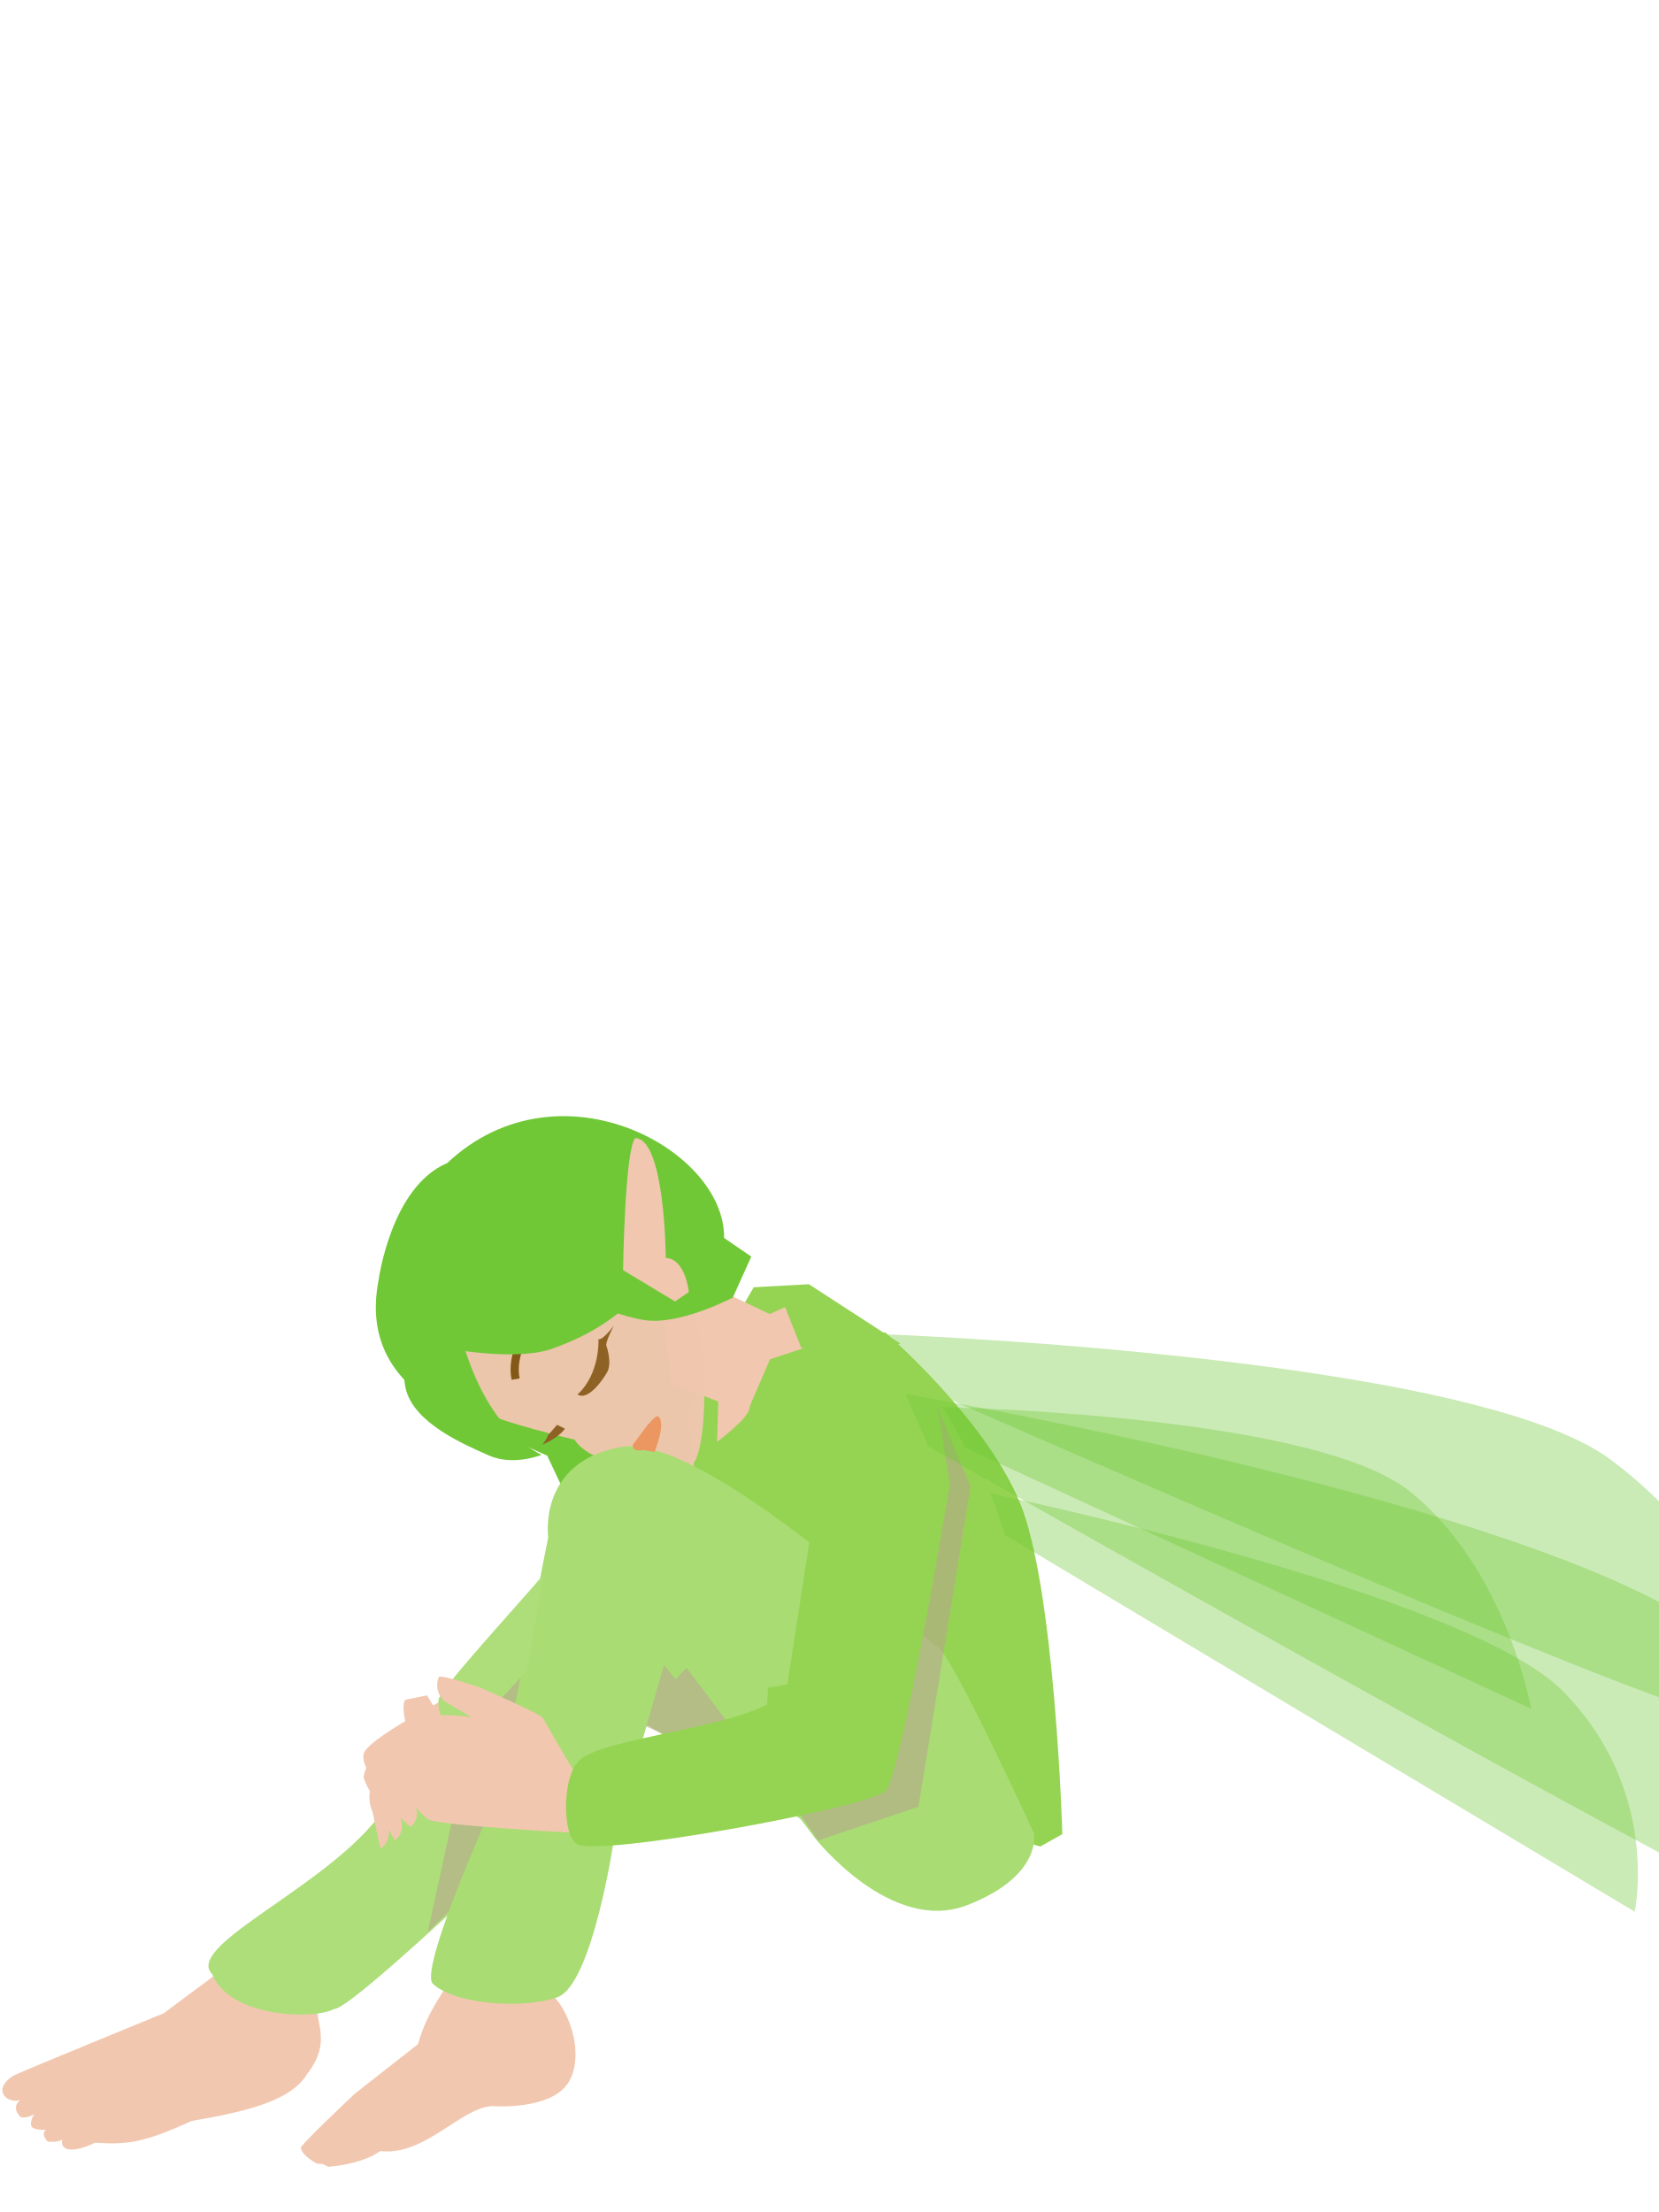
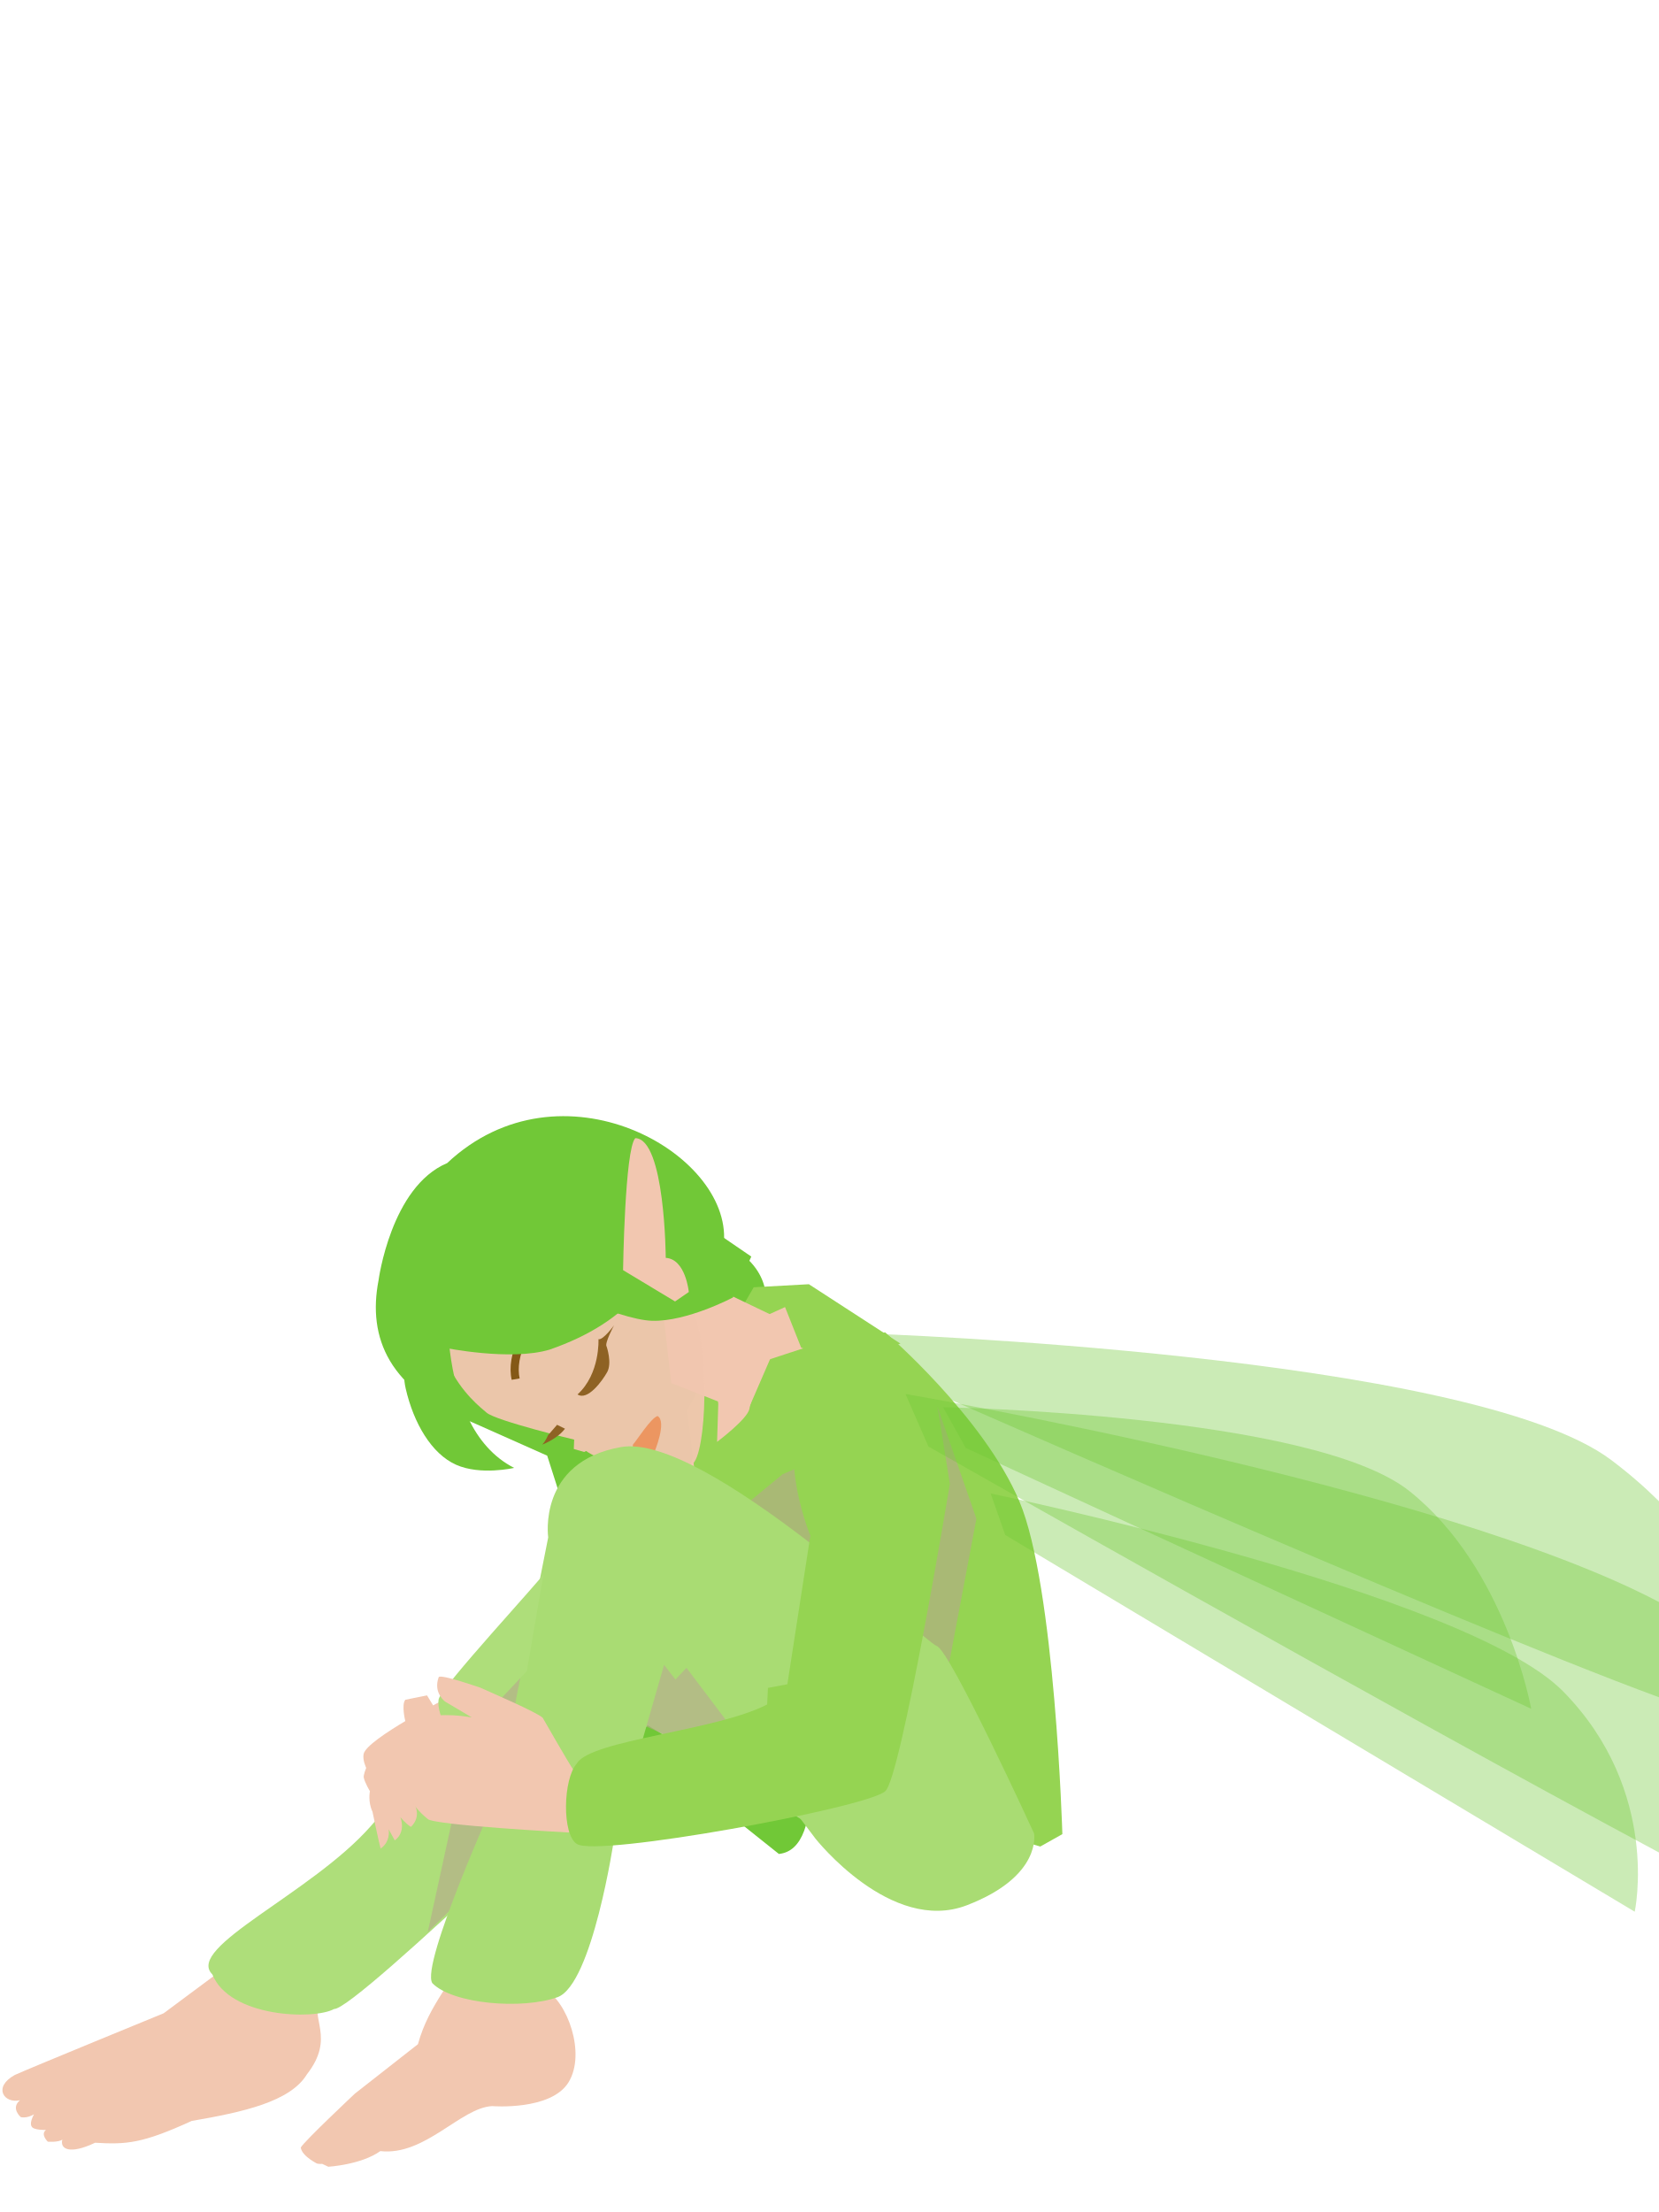
<svg xmlns="http://www.w3.org/2000/svg" width="600" height="800" version="1.1" viewBox="0 0 158.8 211.7" id="svg1123">
  <defs id="defs1127" />
  <path id="path58699" style="fill:#6fc835;fill-opacity:0.361;stroke:none;stroke-width:0.741px;stroke-linecap:butt;stroke-linejoin:miter;stroke-opacity:1" d="M 314.625 482.33 L 321.299 496.326 C 321.299 496.326 520.814 584.671 600 613.844 L 600 542.953 C 594.862 537.856 589.119 532.846 582.73 528.039 C 531.811 489.725 314.625 482.33 314.625 482.33 z " transform="matrix(0.2646667,0,0,0.2646667,0,-0.01666667)" />
-   <path style="fill:#71c837;fill-opacity:1;stroke:none;stroke-width:0.196px;stroke-linecap:butt;stroke-linejoin:miter;stroke-opacity:1" d="m 42.797,111.319 c -5.386,2.265 -6.564,11.227 -6.564,11.227 -1.061,5.491 0.992,10.507 8.963,13.578 l 7.182,3.196 9.171,19.477 7.211,3.549 0.531,-30.164 v -13.265 c 0.695,-8.615 -15.638,-17.807 -26.495,-7.598 z" id="path17431" />
+   <path style="fill:#71c837;fill-opacity:1;stroke:none;stroke-width:0.196px;stroke-linecap:butt;stroke-linejoin:miter;stroke-opacity:1" d="m 42.797,111.319 c -5.386,2.265 -6.564,11.227 -6.564,11.227 -1.061,5.491 0.992,10.507 8.963,13.578 l 7.182,3.196 8.755,27.418 13.422,10.706 c 9.209,-0.937 -5.263,-45.261 -5.263,-45.261 0,0 9.099,-8.522 0,-13.265 0.695,-8.615 -15.638,-17.807 -26.495,-7.598 z" id="path17431" />
  <path style="fill:#f2c7b0;fill-opacity:1;stroke:none;stroke-width:0.196px;stroke-linecap:butt;stroke-linejoin:miter;stroke-opacity:1" d="m 71.267,125.448 c 2.471,-4.16 10.794,0.253 12.96,3.21 -4.517,12.849 -11.372,10.578 -18.311,12.037 z" id="path3135" />
  <path style="fill:#95d452;fill-opacity:1;stroke:none;stroke-width:0.196px;stroke-linecap:butt;stroke-linejoin:miter;stroke-opacity:1" d="m 68.754,134.378 -0.115,3.62 c 0,0 2.958,-2.212 3.095,-3.178 0.137,-0.966 1.681,-4.638 1.681,-4.638 l 4.183,-1.37 7.129,-1.294 c 0,0 9.423,8.069 12.847,16.171 3.425,8.102 4.116,31.858 4.116,31.858 l -2.113,1.186 -2.341,-0.679 -7.887,-17.16 -14.215,-8.04 -8.433,-8.249 -0.916,-7.597 2.519,-4.814 z" id="path34985" />
  <path style="fill:#f2c7b0;fill-opacity:1;stroke:none;stroke-width:0.196px;stroke-linecap:butt;stroke-linejoin:miter;stroke-opacity:1" d="m 22.258,187.793 c 6.558,-1.37 10.33,-4.373 12.333,0.238 -0.744,2.718 -3.928,3.217 -3.928,3.217 -1.088,1.892 1.492,3.732 -1.287,7.294 -1.592,2.623 -6.128,3.616 -11.028,4.459 -4.721,2.16 -6.247,2.267 -9.246,2.086 -2.407,1.147 -3.379,0.624 -3.137,-0.302 -0.37,0.28 -1.388,0.202 -1.388,0.202 0,0 -0.73,-0.692 -0.18,-1.122 0,0 -1.243,0.031 -1.377,-0.351 0,0 -0.235,-0.294 0.233,-1.151 -0.708,0.431 -1.264,0.271 -1.264,0.271 0,0 -0.999,-0.846 -0.078,-1.616 -1.52,0.349 -2.625,-1.241 -0.494,-2.419 1.55,-0.703 14.249,-5.905 14.249,-5.905 z" id="path4177" />
  <path style="fill:#f2c7b0;fill-opacity:1;stroke:none;stroke-width:0.196px;stroke-linecap:butt;stroke-linejoin:miter;stroke-opacity:1" d="m 52.096,190.36 c 2.231,1.208 4.005,6.176 2.333,8.927 -1.672,2.752 -7.32,2.294 -7.32,2.294 -2.997,0.14 -6.439,4.797 -10.707,4.306 -1.824,1.31 -4.976,1.498 -4.976,1.498 l -0.582,-0.274 c 0,0 -0.398,0.027 -0.553,-0.057 -0.155,-0.084 -0.363,-0.205 -0.575,-0.354 -0.212,-0.149 -0.428,-0.326 -0.599,-0.521 -0.171,-0.195 -0.297,-0.409 -0.329,-0.631 0.315,-0.59 5.183,-5.163 5.183,-5.163 l 6.034,-4.731 c 1.122,-4.021 3.317,-5.707 5.611,-10.68 5.182,-0.427 8.401,-10.423 6.481,5.386 z" id="path6261" />
  <path style="fill:#aede7a;fill-opacity:1;stroke:none;stroke-width:0.196px;stroke-linecap:butt;stroke-linejoin:miter;stroke-opacity:1" d="m 20.325,188.969 c 1.635,4.124 9.731,4.382 11.653,3.317 2.1,0.123 30.021,-27.152 30.021,-27.152 l 19.362,11.848 -12.522,-26.468 -13.923,2.082 -19.42,22.179 c -5.672,6.453 -17.822,11.619 -15.17,14.194 z" id="path37160" />
  <path style="fill:#f2c7b0;fill-opacity:1;stroke:none;stroke-width:0.196px;stroke-linecap:butt;stroke-linejoin:miter;stroke-opacity:1" d="m 52.855,150.116 -9.888,12.309 c 0,0 -7.869,4.003 -8.162,5.455 -0.119,0.574 0.246,1.328 0.246,1.328 0,0 -0.285,0.688 -0.232,0.923 0.107,0.511 0.589,1.306 0.589,1.306 0,0 -0.212,1.001 0.246,1.961 0,0 0.588,2.848 0.777,3.526 0,0 0.928,-0.512 0.775,-1.839 l 0.577,1.056 c 0,0 1.088,-0.645 0.541,-2.225 0,0 0.504,0.631 1.007,0.937 0,0 1.205,-0.991 0.143,-2.497 l 0.586,-2.709 -1,-1.361 4.109,-1.019 7.757,-8.385 z" id="path17429" />
  <path style="fill:#95d452;fill-opacity:1;stroke:none;stroke-width:0.196px;stroke-linecap:butt;stroke-linejoin:miter;stroke-opacity:1" d="m 76.685,128.978 -1.54,-3.881 -5.558,2.527 2.557,-4.423 5.281,-0.292 8.767,5.685 -6.011,1.662 z" id="path37864" />
  <path style="fill:#f2c7b0;fill-opacity:1;stroke:none;stroke-width:0.196px;stroke-linecap:butt;stroke-linejoin:miter;stroke-opacity:1" d="m 62.912,120.614 12.34,5.913 -3.768,8.692 -7.231,-2.854 z" id="path6207" />
  <path style="fill:#f2c7b0;fill-opacity:0.95;stroke:none;stroke-width:0.196px;stroke-linecap:butt;stroke-linejoin:miter;stroke-opacity:1" d="m 44.217,118.769 c -5.787,10.324 1.48,15.66 2.362,16.435 0.882,0.775 8.423,2.59 8.423,2.59 1.927,2.998 9.831,3.242 11.24,2.355 1.409,-0.886 1.767,-11.414 -0.061,-15.174 -1.828,-3.76 -2.848,-7.825 -4.471,-9.162 -1.623,-1.337 -11.707,-7.368 -17.494,2.955 z" id="path880" />
  <path style="fill:#b7a68d;fill-opacity:0.596;stroke:none;stroke-width:0.196px;stroke-linecap:butt;stroke-linejoin:miter;stroke-opacity:1" d="m 52.166,157.589 19.73,0.166 0.072,12.009 -10.564,-4.726 -20.457,19.871 4.403,-20.207 z" id="path50309-5" />
-   <path style="fill:#a9dc73;fill-opacity:1;stroke:none;stroke-width:0.196px;stroke-linecap:butt;stroke-linejoin:miter;stroke-opacity:1" d="m 41.384,189.815 c 1.985,2.012 8.623,2.538 11.976,1.342 3.353,-1.196 5.425,-15.189 5.425,-15.189 l 4.78,-16.623 1.088,1.397 1.057,-1.115 12.349,16.353 c 0,0 7.223,9.161 14.477,6.38 7.254,-2.781 6.443,-6.884 6.443,-6.884 0,0 -8.018,-17.484 -9.301,-17.93 -1.283,-0.446 -22.225,-20.466 -30.24,-19.048 -8.016,1.418 -6.964,8.645 -6.964,8.645 l -4.874,24.555 c 0,0 -7.4,16.367 -6.214,18.115 z" id="path12682" />
-   <path style="fill:#71c837;fill-opacity:1;stroke:none;stroke-width:0.253px;stroke-linecap:butt;stroke-linejoin:miter;stroke-opacity:1" d="m 42.994,121.384 c -3.249,1.269 -4.922,8.188 -4.161,11.508 0.761,3.32 5.603,5.358 7.953,6.406 2.349,1.048 5.055,-0.055 5.055,-0.055 -8.079,-4.122 -8.847,-17.859 -8.847,-17.859 z" id="path8301-3" />
+   <path style="fill:#71c837;fill-opacity:1;stroke:none;stroke-width:0.253px;stroke-linecap:butt;stroke-linejoin:miter;stroke-opacity:1" d="m 42.994,121.384 c -3.249,1.269 -4.922,8.188 -4.161,11.508 0.761,3.32 2.473,6.25 4.823,7.298 2.349,1.048 5.557,0.3 5.557,0.3 -8.079,-4.122 -6.219,-19.106 -6.219,-19.106 z" id="path8301-3" />
  <path style="fill:#8e6224;fill-opacity:1;stroke:none;stroke-width:0.253px;stroke-linecap:butt;stroke-linejoin:miter;stroke-opacity:1" d="m 55.282,133.458 c 2.181,-1.988 2.003,-5.286 2.003,-5.286 0.444,0.112 1.49,-1.326 1.49,-1.326 0,0 -0.947,1.749 -0.705,2.035 0,0 0.538,1.566 0.048,2.444 -0.489,0.878 -1.883,2.764 -2.836,2.134 z" id="path24564-6" />
  <path style="font-variation-settings:normal;vector-effect:none;fill:#8e6224;fill-opacity:1;stroke:none;stroke-width:0.253px;stroke-linecap:butt;stroke-linejoin:miter;stroke-miterlimit:4;stroke-dasharray:none;stroke-dashoffset:0;stroke-opacity:1;-inkscape-stroke:none;stop-color:#000000" d="m 53.323,136.366 -0.877,1.013 c 0,0 -0.15,0.452 -0.542,0.885 0.794,-0.318 1.694,-0.872 2.176,-1.524 z" id="path13637-7" />
  <path d="m 49.658,128.066 c 0.725,-1.33 1.973,-2.501 3.761,-2.903 l 0.2,0.696 c -1.529,0.341 -2.604,1.344 -3.254,2.535 -0.649,1.191 -0.845,2.572 -0.624,3.534 l -0.763,0.132 c -0.265,-1.171 -0.032,-2.668 0.69,-3.999 z" color="#000000" fill="#845816" style="stroke-width:0.629;-inkscape-stroke:none" id="path71-7-2-5-5" />
  <path style="fill:#ec9661;fill-opacity:1;stroke:none;stroke-width:0.196px;stroke-linecap:butt;stroke-linejoin:miter;stroke-opacity:1" d="m 60.585,138.258 c 0.361,-0.374 1.694,-2.529 2.357,-2.733 0.925,0.533 -0.3,3.448 -0.3,3.448 l -1.035,-0.197 c 0,0 -1.176,0.27 -1.022,-0.518 z" id="path21245" />
  <path style="fill:#71c837;fill-opacity:1;stroke:none;stroke-width:0.196px;stroke-linecap:butt;stroke-linejoin:miter;stroke-opacity:1" d="m 42.525,128.984 c 0,0 6.332,1.308 10.081,0.186 7.758,-2.695 10.952,-7.231 13.181,-14.345 -6.695,3.312 -21.372,-0.759 -21.372,-0.759 0,0 -6.86,10.201 -1.89,14.918 z" id="path17109" />
  <path style="fill:#71c837;fill-opacity:1;stroke:none;stroke-width:0.196px;stroke-linecap:butt;stroke-linejoin:miter;stroke-opacity:1" d="m 51.114,122.421 c 0,0 7.967,3.89 11.304,3.988 3.337,0.098 7.731,-2.227 7.731,-2.227 l 1.764,-3.92 -15.68,-10.727 -11.771,4.845 -1.426,9.052 z" id="path32923" />
  <path style="fill:#f2c7b0;fill-opacity:1;stroke:none;stroke-width:0.253px;stroke-linecap:butt;stroke-linejoin:miter;stroke-opacity:1" d="m 59.64,121.561 c 0,0 0.168,-11.578 1.17,-12.635 2.856,0.066 2.915,11.46 2.915,11.46 1.914,0.115 2.207,3.269 2.207,3.269 l -1.316,0.904 z" id="path6083-3" />
-   <path style="fill:#b7a68d;fill-opacity:0.596;stroke:none;stroke-width:0.196px;stroke-linecap:butt;stroke-linejoin:miter;stroke-opacity:1" d="m 81.565,144.895 8.176,-10.224 3.165,7.606 -4.99,30.646 -9.604,3.236 -4.664,-6.793 z" id="path50309" />
+   <path style="fill:#b7a68d;fill-opacity:0.596;stroke:none;stroke-width:0.196px;stroke-linecap:butt;stroke-linejoin:miter;stroke-opacity:1" d="m 74.905,141.103 14.837,-6.433 3.719,10.686 -2.585,13.686 -2.835,2.854 -21.3,-14.066 z" id="path50309" />
+   <path style="fill:#a9dc73;fill-opacity:1;stroke:none;stroke-width:0.196px;stroke-linecap:butt;stroke-linejoin:miter;stroke-opacity:1" d="m 41.384,189.815 c 1.985,2.012 8.623,2.538 11.976,1.342 3.353,-1.196 5.425,-15.189 5.425,-15.189 l 4.78,-16.623 1.088,1.397 1.057,-1.115 12.349,16.353 c 0,0 7.223,9.161 14.477,6.38 7.254,-2.781 6.443,-6.884 6.443,-6.884 0,0 -8.018,-17.484 -9.301,-17.93 -1.283,-0.446 -22.225,-20.466 -30.24,-19.048 -8.016,1.418 -6.964,8.645 -6.964,8.645 l -4.874,24.555 c 0,0 -7.4,16.367 -6.214,18.115 z" id="path12682" />
  <path style="fill:#aede7a;fill-opacity:1;stroke:none;stroke-width:0.196px;stroke-linecap:butt;stroke-linejoin:miter;stroke-opacity:1" d="m 52.025,150.66 c -0.223,0.486 -9.771,10.804 -10.031,11.959 -0.308,1.563 1.672,4.531 1.672,4.531 l 6.76,-7.204 z" id="path54296" />
  <path style="fill:#f2c7b0;fill-opacity:0.999;stroke:none;stroke-width:0.196px;stroke-linecap:butt;stroke-linejoin:miter;stroke-opacity:1" d="m 54.41,175.39 c 0,0 -13.006,-0.699 -13.483,-1.303 0,0 -1.709,-1.349 -1.873,-2.547 -0.165,-0.714 0.377,-1.673 0.377,-1.673 0,0 -0.962,-0.714 -0.788,-1.687 l 0.492,-0.852 c 0,0 -0.823,-0.884 -0.72,-1.404 l 0.381,-1.196 c 0,0 -0.391,-1.549 0,-2.043 l 2.079,-0.419 1.159,1.901 c 0.859,-0.02 1.559,-0.043 3.124,0.207 l -2.537,-1.504 c 0,0 -1.186,-0.836 -0.627,-2.354 0.226,-0.308 4.021,1.027 4.021,1.027 0.723,0.337 5.437,2.353 5.936,2.873 0,0 2.53,4.424 2.958,5.015 10.637,-0.957 7.092,3.315 -0.499,5.96 z" id="path1922" />
  <path style="fill:#95d452;fill-opacity:1;stroke:none;stroke-width:0.196px;stroke-linecap:butt;stroke-linejoin:miter;stroke-opacity:1" d="m 55.224,168.776 c -1.341,1.456 -1.447,6.851 0,7.713 1.89,1.298 27.752,-3.463 29.498,-5.04 1.499,-1.075 6.202,-29.429 6.202,-29.429 l -1.232,-7.641 c 0,0 -4.236,-7.346 -10.462,-2.789 -6.226,4.557 -1.662,15.382 -1.662,15.382 l -2.202,14.23 -1.858,0.346 -0.076,1.586 c -4.875,2.537 -16.869,3.38 -18.21,5.641 z" id="path38114" />
  <path style="fill:#6fc835;fill-opacity:0.361;stroke:none;stroke-width:0.196px;stroke-linecap:butt;stroke-linejoin:miter;stroke-opacity:1" d="m 90.271,134.681 c 0,0 35.389,0.644 44.651,8.039 9.262,7.394 11.645,20.828 11.645,20.828 L 92.435,138.578 Z" id="path58701" />
  <path id="path58703" style="fill:#6fc835;fill-opacity:0.361;stroke:none;stroke-width:0.741px;stroke-linecap:butt;stroke-linejoin:miter;stroke-opacity:1" d="M 327.486 504.156 L 335.785 523.158 C 335.785 523.158 500.725 616.839 600 669.984 L 600 579.398 C 519.467 536.941 327.486 504.156 327.486 504.156 z " transform="matrix(0.2646667,0,0,0.2646667,0,-0.01666667)" />
  <path style="fill:#6fc835;fill-opacity:0.361;stroke:none;stroke-width:0.196px;stroke-linecap:butt;stroke-linejoin:miter;stroke-opacity:1" d="m 94.828,142.939 c 0,0 45.457,9.423 54.811,18.96 9.354,9.537 6.837,21.074 6.837,21.074 L 96.221,146.912 Z" id="path58705" />
+   <path style="fill:#ebc6aa;stroke:none;stroke-width:0.265px;stroke-linecap:butt;stroke-linejoin:miter;stroke-opacity:1;fill-opacity:1" d="m 55.025,136.202 -0.101,2.479 0.993,0.287 1.562,-0.809 z" id="path2368" />
</svg>
